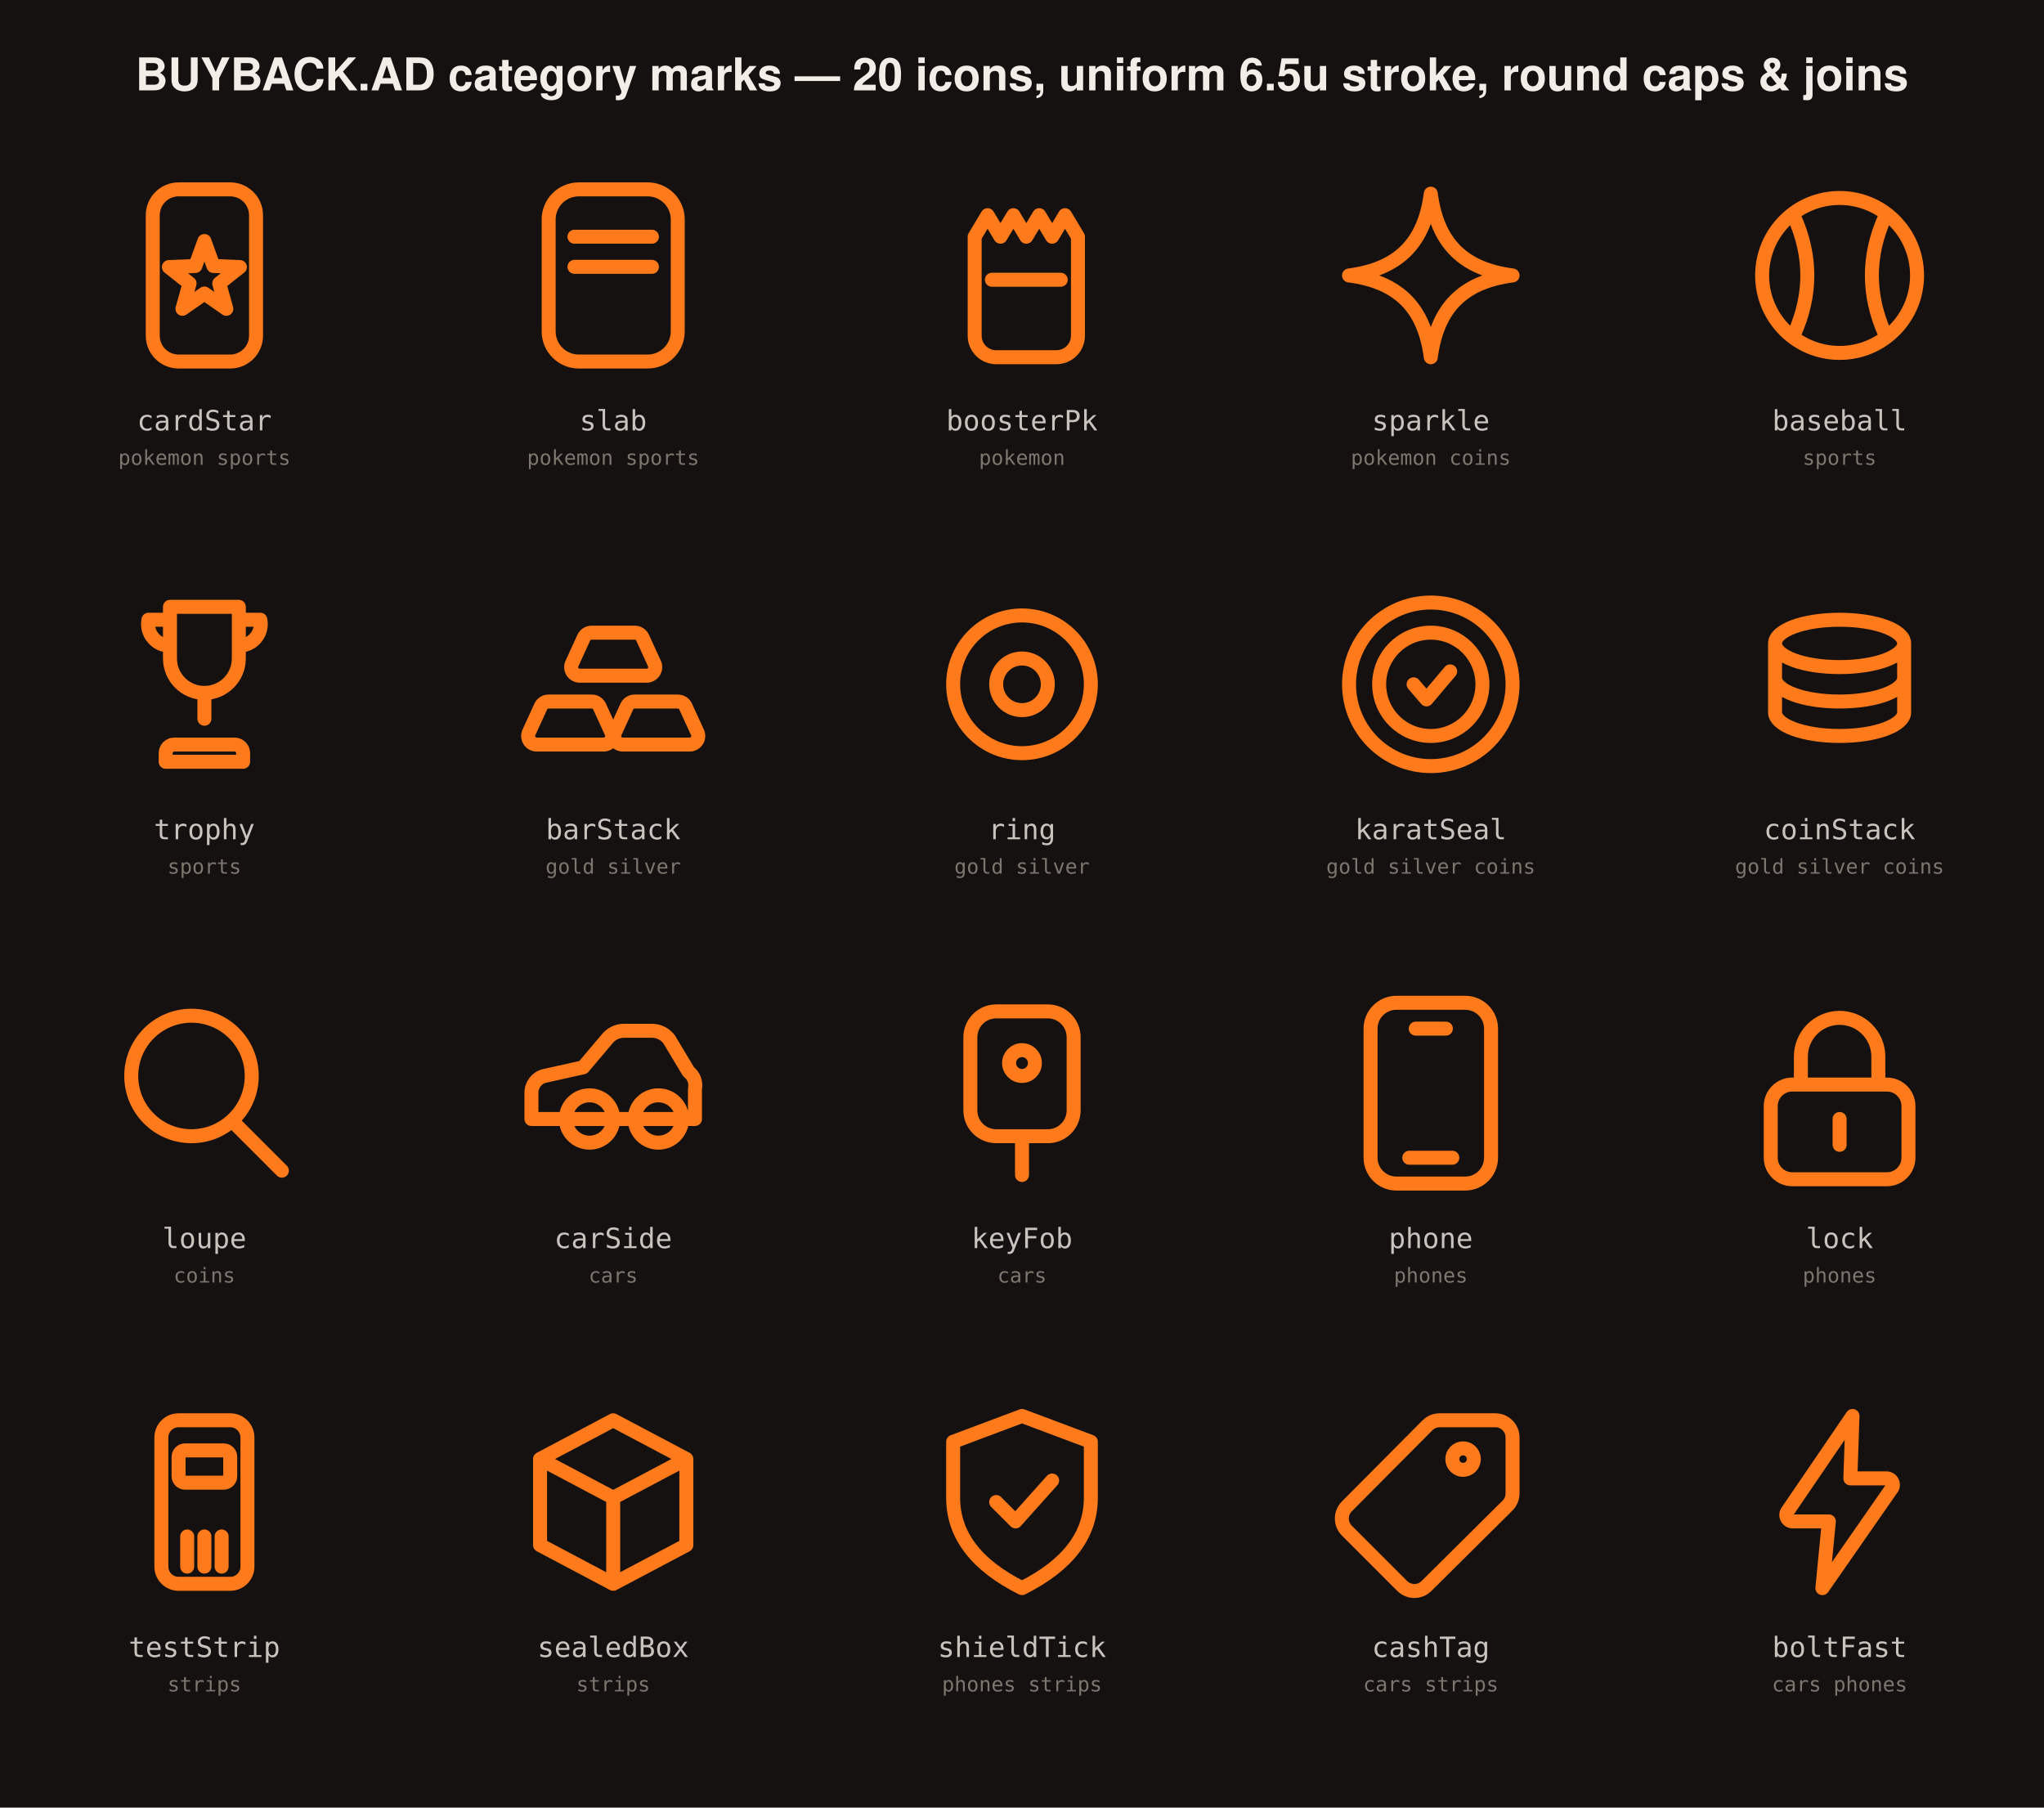
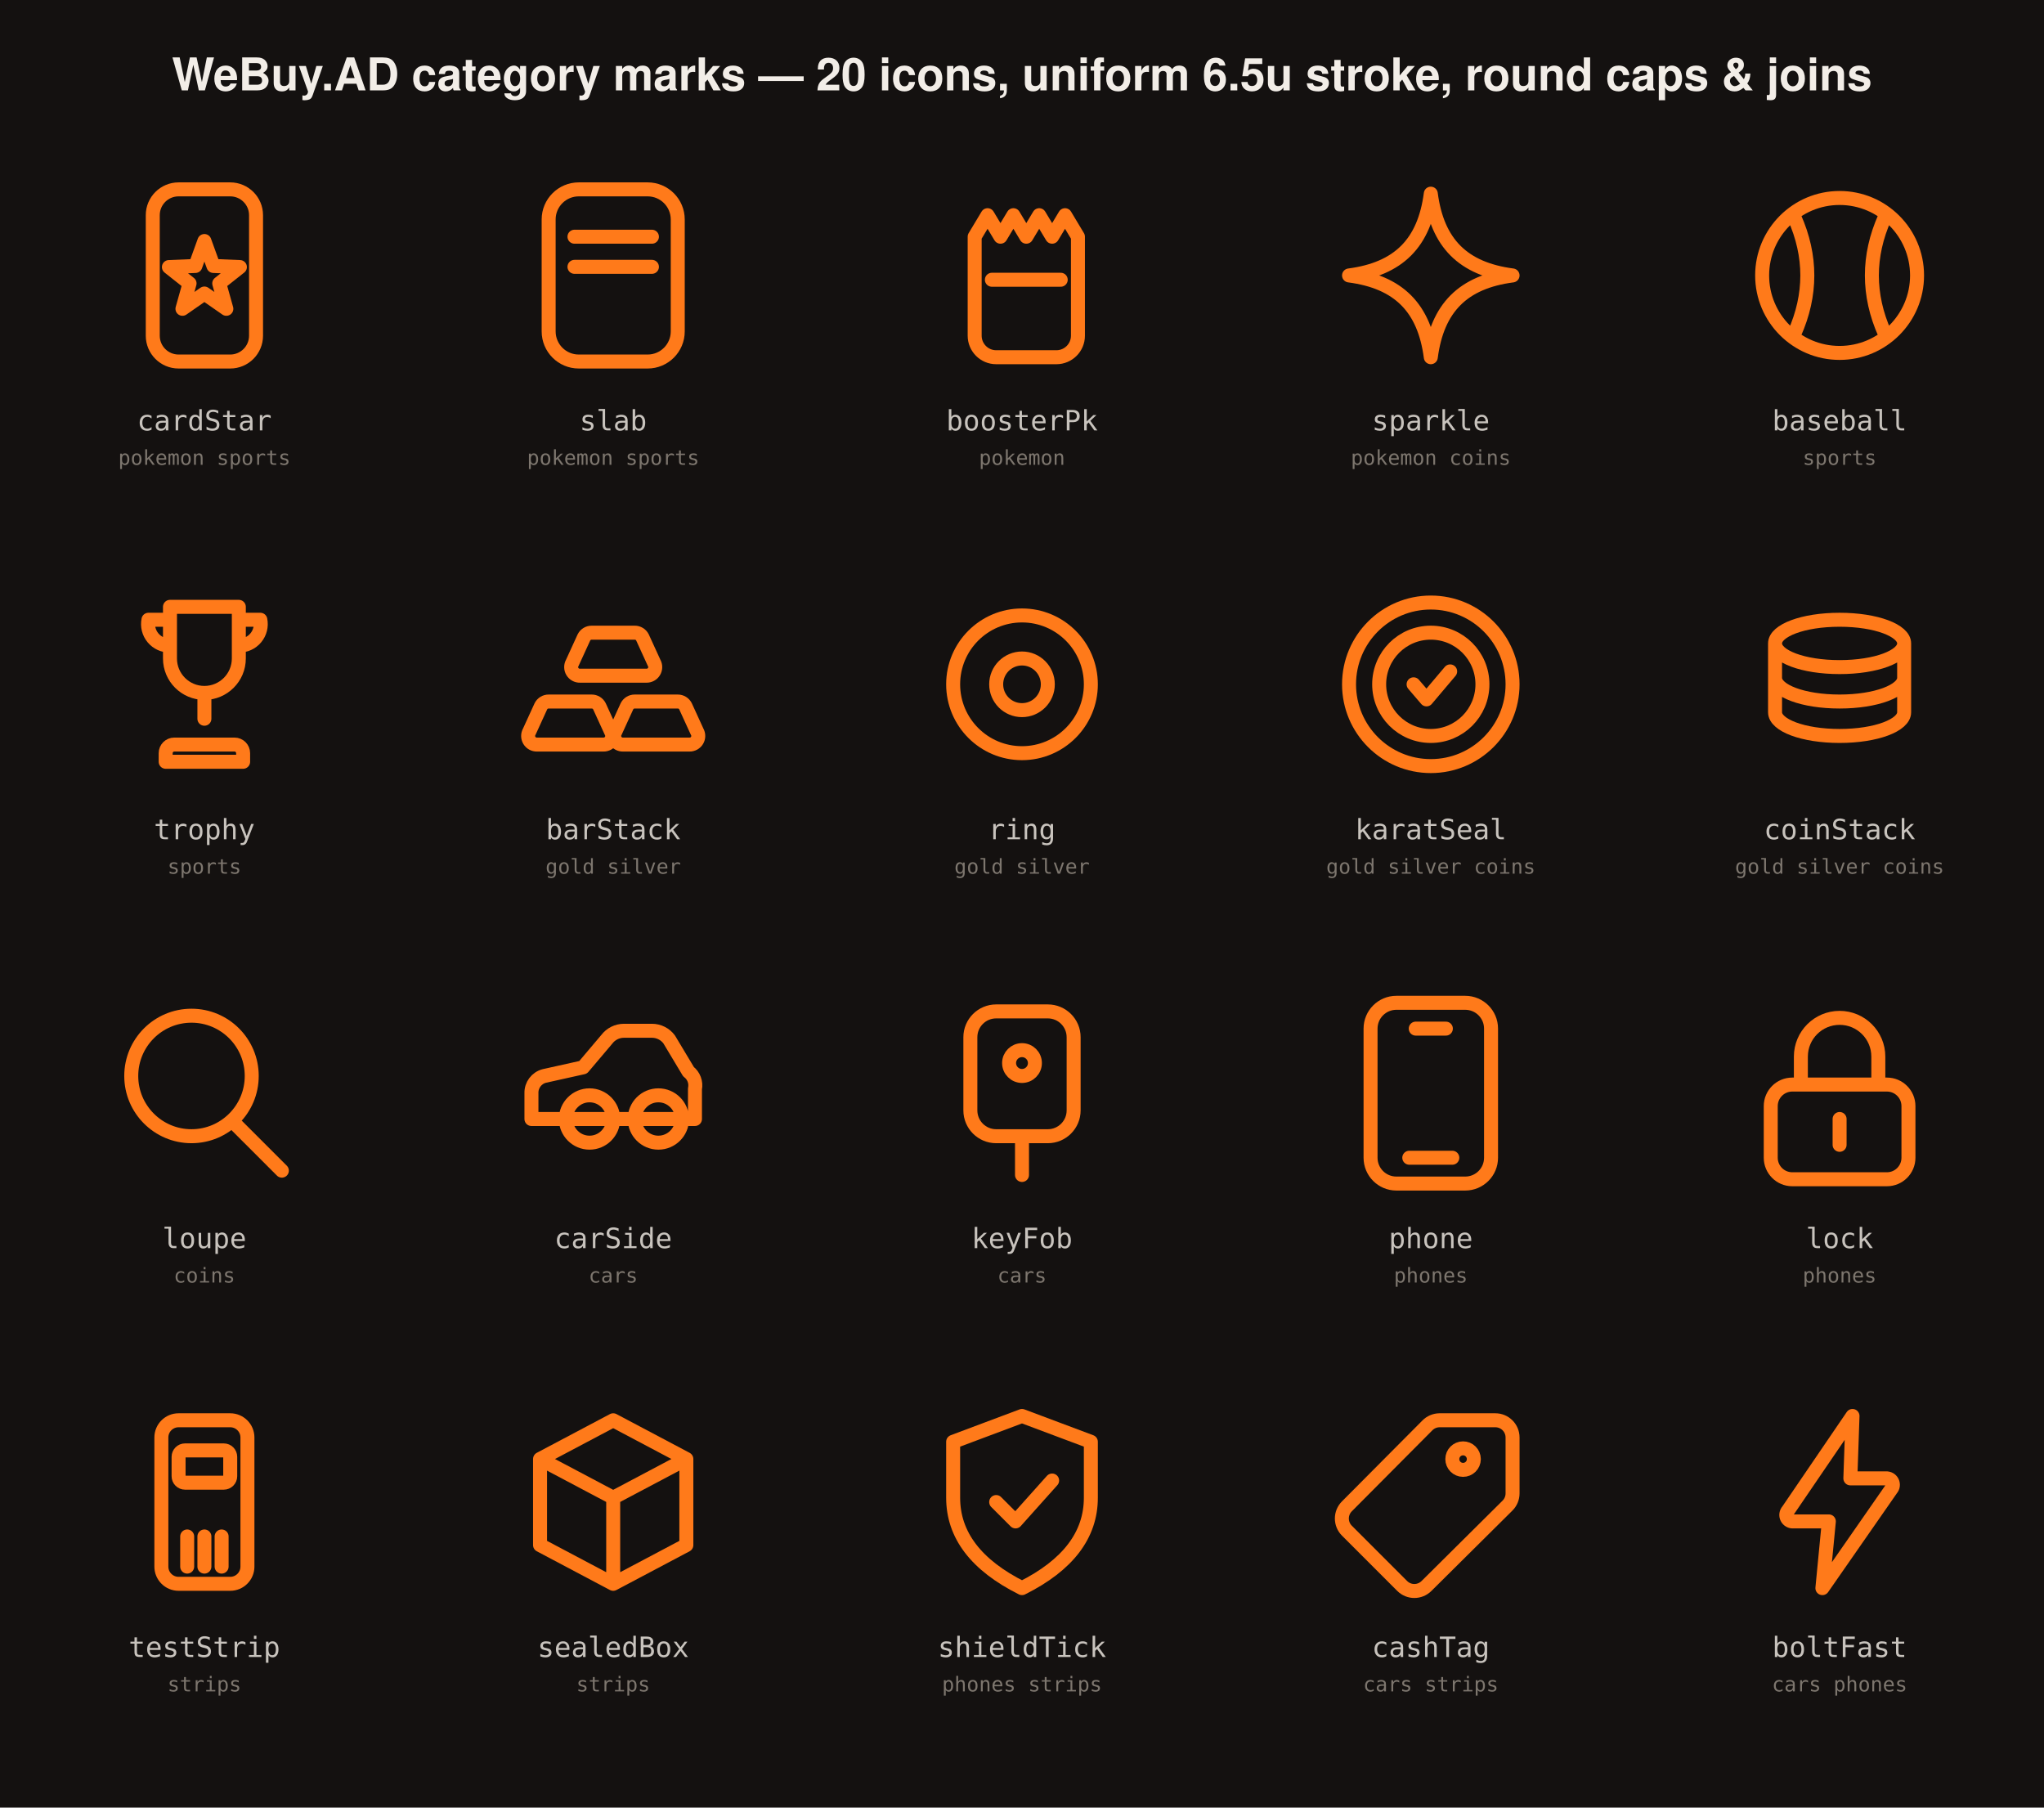
<svg xmlns="http://www.w3.org/2000/svg" width="950" height="840" viewBox="0 0 950 840">
  <rect width="950" height="840" fill="#141110" />
-   <text x="475.0" y="42" fill="#f2ede7" font-family="Helvetica,Arial" font-size="21" font-weight="700" text-anchor="middle">BUYBACK.AD category marks — 20 icons, uniform 6.5u stroke, round caps &amp; joins</text>
+   <text x="475.0" y="42" fill="#f2ede7" font-family="Helvetica,Arial" font-size="21" font-weight="700" text-anchor="middle">WeBuy.AD category marks — 20 icons, uniform 6.5u stroke, round caps &amp; joins</text>
  <g transform="translate(45,78)">
    <path d="M38 10 H62 A12 12 0 0 1 74 22 V78 A12 12 0 0 1 62 90 H38 A12 12 0 0 1 26 78 V22 A12 12 0 0 1 38 10 Z M50 34 L54.2 45.6 L66.5 46.1 L56.9 53.7 L60.2 65.5 L50 58.4 L39.8 65.5 L43.1 53.7 L33.5 46.1 L45.8 45.6 Z" fill="none" stroke="#ff7a1a" stroke-width="6.5" stroke-linecap="round" stroke-linejoin="round" />
  </g>
  <text x="95.0" y="200" fill="#c8c3bd" font-family="monospace" font-size="13" text-anchor="middle">cardStar</text>
  <text x="95.0" y="216" fill="#7d766e" font-family="monospace" font-size="9.5" text-anchor="middle">pokemon sports</text>
  <g transform="translate(235,78)">
    <path d="M34 10 H66 A14 14 0 0 1 80 24 V76 A14 14 0 0 1 66 90 H34 A14 14 0 0 1 20 76 V24 A14 14 0 0 1 34 10 Z M32 32 H68 M32 46 H68" fill="none" stroke="#ff7a1a" stroke-width="6.5" stroke-linecap="round" stroke-linejoin="round" />
  </g>
  <text x="285.0" y="200" fill="#c8c3bd" font-family="monospace" font-size="13" text-anchor="middle">slab</text>
  <text x="285.0" y="216" fill="#7d766e" font-family="monospace" font-size="9.5" text-anchor="middle">pokemon sports</text>
  <g transform="translate(425,78)">
    <path d="M28 78 V32 L34 22 L40 32 L46 22 L52 32 L58 22 L64 32 L70 22 L76 32 V78 A10 10 0 0 1 66 88 H38 A10 10 0 0 1 28 78 Z M36 52 H68" fill="none" stroke="#ff7a1a" stroke-width="6.5" stroke-linecap="round" stroke-linejoin="round" />
  </g>
  <text x="475.0" y="200" fill="#c8c3bd" font-family="monospace" font-size="13" text-anchor="middle">boosterPk</text>
  <text x="475.0" y="216" fill="#7d766e" font-family="monospace" font-size="9.5" text-anchor="middle">pokemon</text>
  <g transform="translate(615,78)">
    <path d="M50 12 C53 35 65 47 88 50 C65 53 53 65 50 88 C47 65 35 53 12 50 C35 47 47 35 50 12 Z" fill="none" stroke="#ff7a1a" stroke-width="6.5" stroke-linecap="round" stroke-linejoin="round" />
  </g>
  <text x="665.0" y="200" fill="#c8c3bd" font-family="monospace" font-size="13" text-anchor="middle">sparkle</text>
  <text x="665.0" y="216" fill="#7d766e" font-family="monospace" font-size="9.5" text-anchor="middle">pokemon coins</text>
  <g transform="translate(805,78)">
    <path d="M50 14 A36 36 0 1 0 50 86 A36 36 0 1 0 50 14 Z M29 23 Q41 50 29 77 M71 23 Q59 50 71 77" fill="none" stroke="#ff7a1a" stroke-width="6.5" stroke-linecap="round" stroke-linejoin="round" />
  </g>
  <text x="855.0" y="200" fill="#c8c3bd" font-family="monospace" font-size="13" text-anchor="middle">baseball</text>
  <text x="855.0" y="216" fill="#7d766e" font-family="monospace" font-size="9.5" text-anchor="middle">sports</text>
  <g transform="translate(45,268)">
    <path d="M34 14 H66 V38 A16 16 0 0 1 34 38 Z M34 20 H24 A10 10 0 0 0 34 32 M66 20 H76 A10 10 0 0 1 66 32 M50 54 V66 M36 78 H64 A4 4 0 0 1 68 82 V86 H32 V82 A4 4 0 0 1 36 78 Z" fill="none" stroke="#ff7a1a" stroke-width="6.5" stroke-linecap="round" stroke-linejoin="round" />
  </g>
  <text x="95.0" y="390" fill="#c8c3bd" font-family="monospace" font-size="13" text-anchor="middle">trophy</text>
  <text x="95.0" y="406" fill="#7d766e" font-family="monospace" font-size="9.5" text-anchor="middle">sports</text>
  <g transform="translate(235,268)">
    <path d="M40 26 H60 A4 4 0 0 1 63.6 28.2 L69 40 A4 4 0 0 1 65.4 46 H34.6 A4 4 0 0 1 31 40 L36.4 28.2 A4 4 0 0 1 40 26 Z M20 58 H40 A4 4 0 0 1 43.6 60.2 L49 72 A4 4 0 0 1 45.4 78 H14.6 A4 4 0 0 1 11 72 L16.4 60.2 A4 4 0 0 1 20 58 Z M60 58 H80 A4 4 0 0 1 83.6 60.2 L89 72 A4 4 0 0 1 85.4 78 H54.6 A4 4 0 0 1 51 72 L56.4 60.2 A4 4 0 0 1 60 58 Z" fill="none" stroke="#ff7a1a" stroke-width="6.5" stroke-linecap="round" stroke-linejoin="round" />
  </g>
  <text x="285.0" y="390" fill="#c8c3bd" font-family="monospace" font-size="13" text-anchor="middle">barStack</text>
  <text x="285.0" y="406" fill="#7d766e" font-family="monospace" font-size="9.5" text-anchor="middle">gold silver</text>
  <g transform="translate(425,268)">
    <path d="M50 18 A32 32 0 1 0 50 82 A32 32 0 1 0 50 18 Z M50 38 A12 12 0 1 0 50 62 A12 12 0 1 0 50 38 Z" fill="none" stroke="#ff7a1a" stroke-width="6.5" stroke-linecap="round" stroke-linejoin="round" />
  </g>
  <text x="475.0" y="390" fill="#c8c3bd" font-family="monospace" font-size="13" text-anchor="middle">ring</text>
  <text x="475.0" y="406" fill="#7d766e" font-family="monospace" font-size="9.5" text-anchor="middle">gold silver</text>
  <g transform="translate(615,268)">
    <path d="M50 12 A38 38 0 1 0 50 88 A38 38 0 1 0 50 12 Z M50 26 A24 24 0 1 0 50 74 A24 24 0 1 0 50 26 Z M42 50 L48 57 L59 44" fill="none" stroke="#ff7a1a" stroke-width="6.5" stroke-linecap="round" stroke-linejoin="round" />
  </g>
  <text x="665.0" y="390" fill="#c8c3bd" font-family="monospace" font-size="13" text-anchor="middle">karatSeal</text>
  <text x="665.0" y="406" fill="#7d766e" font-family="monospace" font-size="9.5" text-anchor="middle">gold silver coins</text>
  <g transform="translate(805,268)">
    <path d="M50 20 C67 20 80 25 80 31 C80 37 67 42 50 42 C33 42 20 37 20 31 C20 25 33 20 50 20 Z M20 31 V47 C20 53 33 58 50 58 C67 58 80 53 80 47 V31 M20 47 V63 C20 69 33 74 50 74 C67 74 80 69 80 63 V47" fill="none" stroke="#ff7a1a" stroke-width="6.5" stroke-linecap="round" stroke-linejoin="round" />
  </g>
  <text x="855.0" y="390" fill="#c8c3bd" font-family="monospace" font-size="13" text-anchor="middle">coinStack</text>
  <text x="855.0" y="406" fill="#7d766e" font-family="monospace" font-size="9.5" text-anchor="middle">gold silver coins</text>
  <g transform="translate(45,458)">
    <path d="M44 14 A28 28 0 1 0 44 70 A28 28 0 1 0 44 14 Z M64 64 L86 86" fill="none" stroke="#ff7a1a" stroke-width="6.5" stroke-linecap="round" stroke-linejoin="round" />
  </g>
  <text x="95.0" y="580" fill="#c8c3bd" font-family="monospace" font-size="13" text-anchor="middle">loupe</text>
  <text x="95.0" y="596" fill="#7d766e" font-family="monospace" font-size="9.5" text-anchor="middle">coins</text>
  <g transform="translate(235,458)">
    <path d="M12 62 V50 A8 8 0 0 1 18 42 L36 38 L47 25 A10 10 0 0 1 55 21 H68 A10 10 0 0 1 76 25 L85 40 A8 8 0 0 1 88 48 V62 Z M28 62 A11 11 0 1 0 50 62 A11 11 0 1 0 28 62 Z M60 62 A11 11 0 1 0 82 62 A11 11 0 1 0 60 62 Z" fill="none" stroke="#ff7a1a" stroke-width="6.5" stroke-linecap="round" stroke-linejoin="round" />
  </g>
  <text x="285.0" y="580" fill="#c8c3bd" font-family="monospace" font-size="13" text-anchor="middle">carSide</text>
  <text x="285.0" y="596" fill="#7d766e" font-family="monospace" font-size="9.5" text-anchor="middle">cars</text>
  <g transform="translate(425,458)">
    <path d="M38 12 H62 A12 12 0 0 1 74 24 V58 A12 12 0 0 1 62 70 H38 A12 12 0 0 1 26 58 V24 A12 12 0 0 1 38 12 Z M50 30 A6 6 0 1 0 50 42 A6 6 0 1 0 50 30 Z M50 70 V88" fill="none" stroke="#ff7a1a" stroke-width="6.5" stroke-linecap="round" stroke-linejoin="round" />
  </g>
  <text x="475.0" y="580" fill="#c8c3bd" font-family="monospace" font-size="13" text-anchor="middle">keyFob</text>
  <text x="475.0" y="596" fill="#7d766e" font-family="monospace" font-size="9.5" text-anchor="middle">cars</text>
  <g transform="translate(615,458)">
    <path d="M34 8 H66 A12 12 0 0 1 78 20 V80 A12 12 0 0 1 66 92 H34 A12 12 0 0 1 22 80 V20 A12 12 0 0 1 34 8 Z M43 20 H57 M40 80 H60" fill="none" stroke="#ff7a1a" stroke-width="6.5" stroke-linecap="round" stroke-linejoin="round" />
  </g>
  <text x="665.0" y="580" fill="#c8c3bd" font-family="monospace" font-size="13" text-anchor="middle">phone</text>
  <text x="665.0" y="596" fill="#7d766e" font-family="monospace" font-size="9.5" text-anchor="middle">phones</text>
  <g transform="translate(805,458)">
    <path d="M32 46 V33 A18 18 0 0 1 68 33 V46 M28 46 H72 A10 10 0 0 1 82 56 V80 A10 10 0 0 1 72 90 H28 A10 10 0 0 1 18 80 V56 A10 10 0 0 1 28 46 Z M50 62 V74" fill="none" stroke="#ff7a1a" stroke-width="6.5" stroke-linecap="round" stroke-linejoin="round" />
  </g>
  <text x="855.0" y="580" fill="#c8c3bd" font-family="monospace" font-size="13" text-anchor="middle">lock</text>
  <text x="855.0" y="596" fill="#7d766e" font-family="monospace" font-size="9.5" text-anchor="middle">phones</text>
  <g transform="translate(45,648)">
    <path d="M38 12 H62 A8 8 0 0 1 70 20 V80 A8 8 0 0 1 62 88 H38 A8 8 0 0 1 30 80 V20 A8 8 0 0 1 38 12 Z M41 26 H59 A3 3 0 0 1 62 29 V38 A3 3 0 0 1 59 41 H41 A3 3 0 0 1 38 38 V29 A3 3 0 0 1 41 26 Z M42 66 V80 M50 66 V80 M58 66 V80" fill="none" stroke="#ff7a1a" stroke-width="6.5" stroke-linecap="round" stroke-linejoin="round" />
  </g>
  <text x="95.0" y="770" fill="#c8c3bd" font-family="monospace" font-size="13" text-anchor="middle">testStrip</text>
  <text x="95.0" y="786" fill="#7d766e" font-family="monospace" font-size="9.5" text-anchor="middle">strips</text>
  <g transform="translate(235,648)">
    <path d="M50 12 L84 30 V70 L50 88 L16 70 V30 Z M16 30 L50 48 L84 30 M50 48 V88" fill="none" stroke="#ff7a1a" stroke-width="6.5" stroke-linecap="round" stroke-linejoin="round" />
  </g>
  <text x="285.0" y="770" fill="#c8c3bd" font-family="monospace" font-size="13" text-anchor="middle">sealedBox</text>
  <text x="285.0" y="786" fill="#7d766e" font-family="monospace" font-size="9.5" text-anchor="middle">strips</text>
  <g transform="translate(425,648)">
    <path d="M50 10 L82 22 V48 Q82 74 50 90 Q18 74 18 48 V22 Z M38 50 L47 59 L64 40" fill="none" stroke="#ff7a1a" stroke-width="6.5" stroke-linecap="round" stroke-linejoin="round" />
  </g>
  <text x="475.0" y="770" fill="#c8c3bd" font-family="monospace" font-size="13" text-anchor="middle">shieldTick</text>
  <text x="475.0" y="786" fill="#7d766e" font-family="monospace" font-size="9.5" text-anchor="middle">phones strips</text>
  <g transform="translate(615,648)">
    <path d="M54 12 H80 A8 8 0 0 1 88 20 V46 A8 8 0 0 1 85.6 51.7 L48 89 A8 8 0 0 1 36.7 89 L11 63.3 A8 8 0 0 1 11 52 L48.4 14.4 A8 8 0 0 1 54 12 Z M70 30 A5 5 0 1 0 70 30.1 Z" fill="none" stroke="#ff7a1a" stroke-width="6.5" stroke-linecap="round" stroke-linejoin="round" />
  </g>
  <text x="665.0" y="770" fill="#c8c3bd" font-family="monospace" font-size="13" text-anchor="middle">cashTag</text>
  <text x="665.0" y="786" fill="#7d766e" font-family="monospace" font-size="9.5" text-anchor="middle">cars strips</text>
  <g transform="translate(805,648)">
    <path d="M56 10 L26 54 A3 3 0 0 0 28.5 59 H45 L42 90 L74 44 A3 3 0 0 0 71.5 39 H55 Z" fill="none" stroke="#ff7a1a" stroke-width="6.5" stroke-linecap="round" stroke-linejoin="round" />
  </g>
  <text x="855.0" y="770" fill="#c8c3bd" font-family="monospace" font-size="13" text-anchor="middle">boltFast</text>
  <text x="855.0" y="786" fill="#7d766e" font-family="monospace" font-size="9.5" text-anchor="middle">cars phones</text>
</svg>
